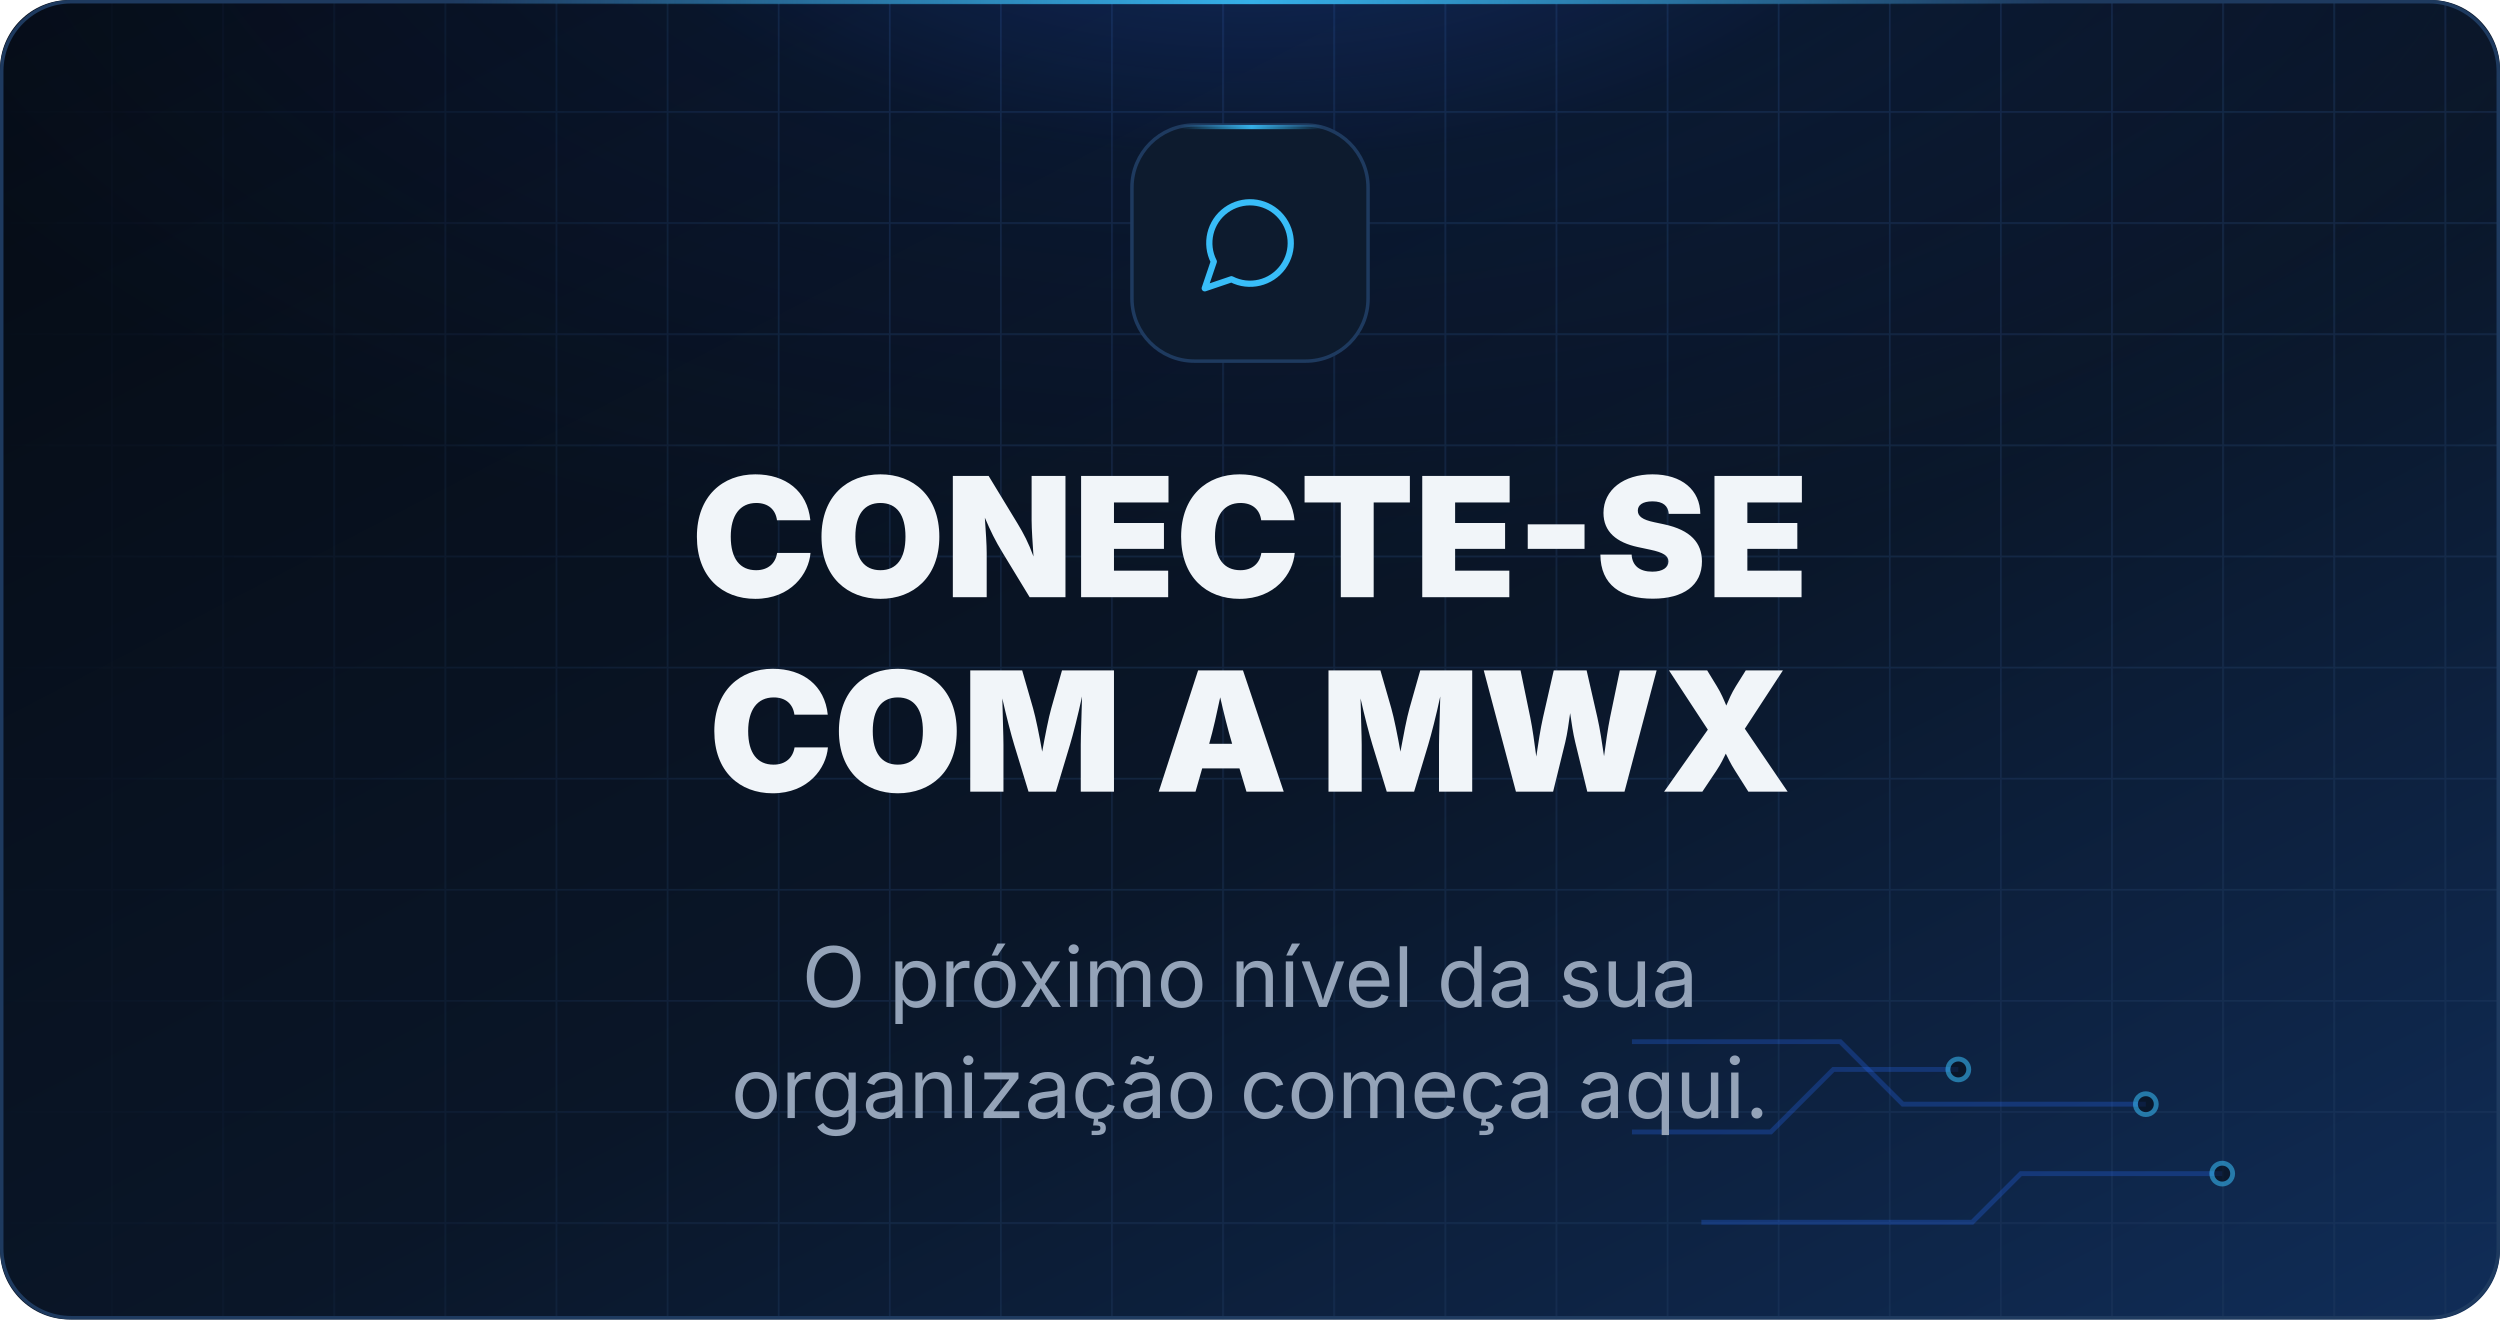
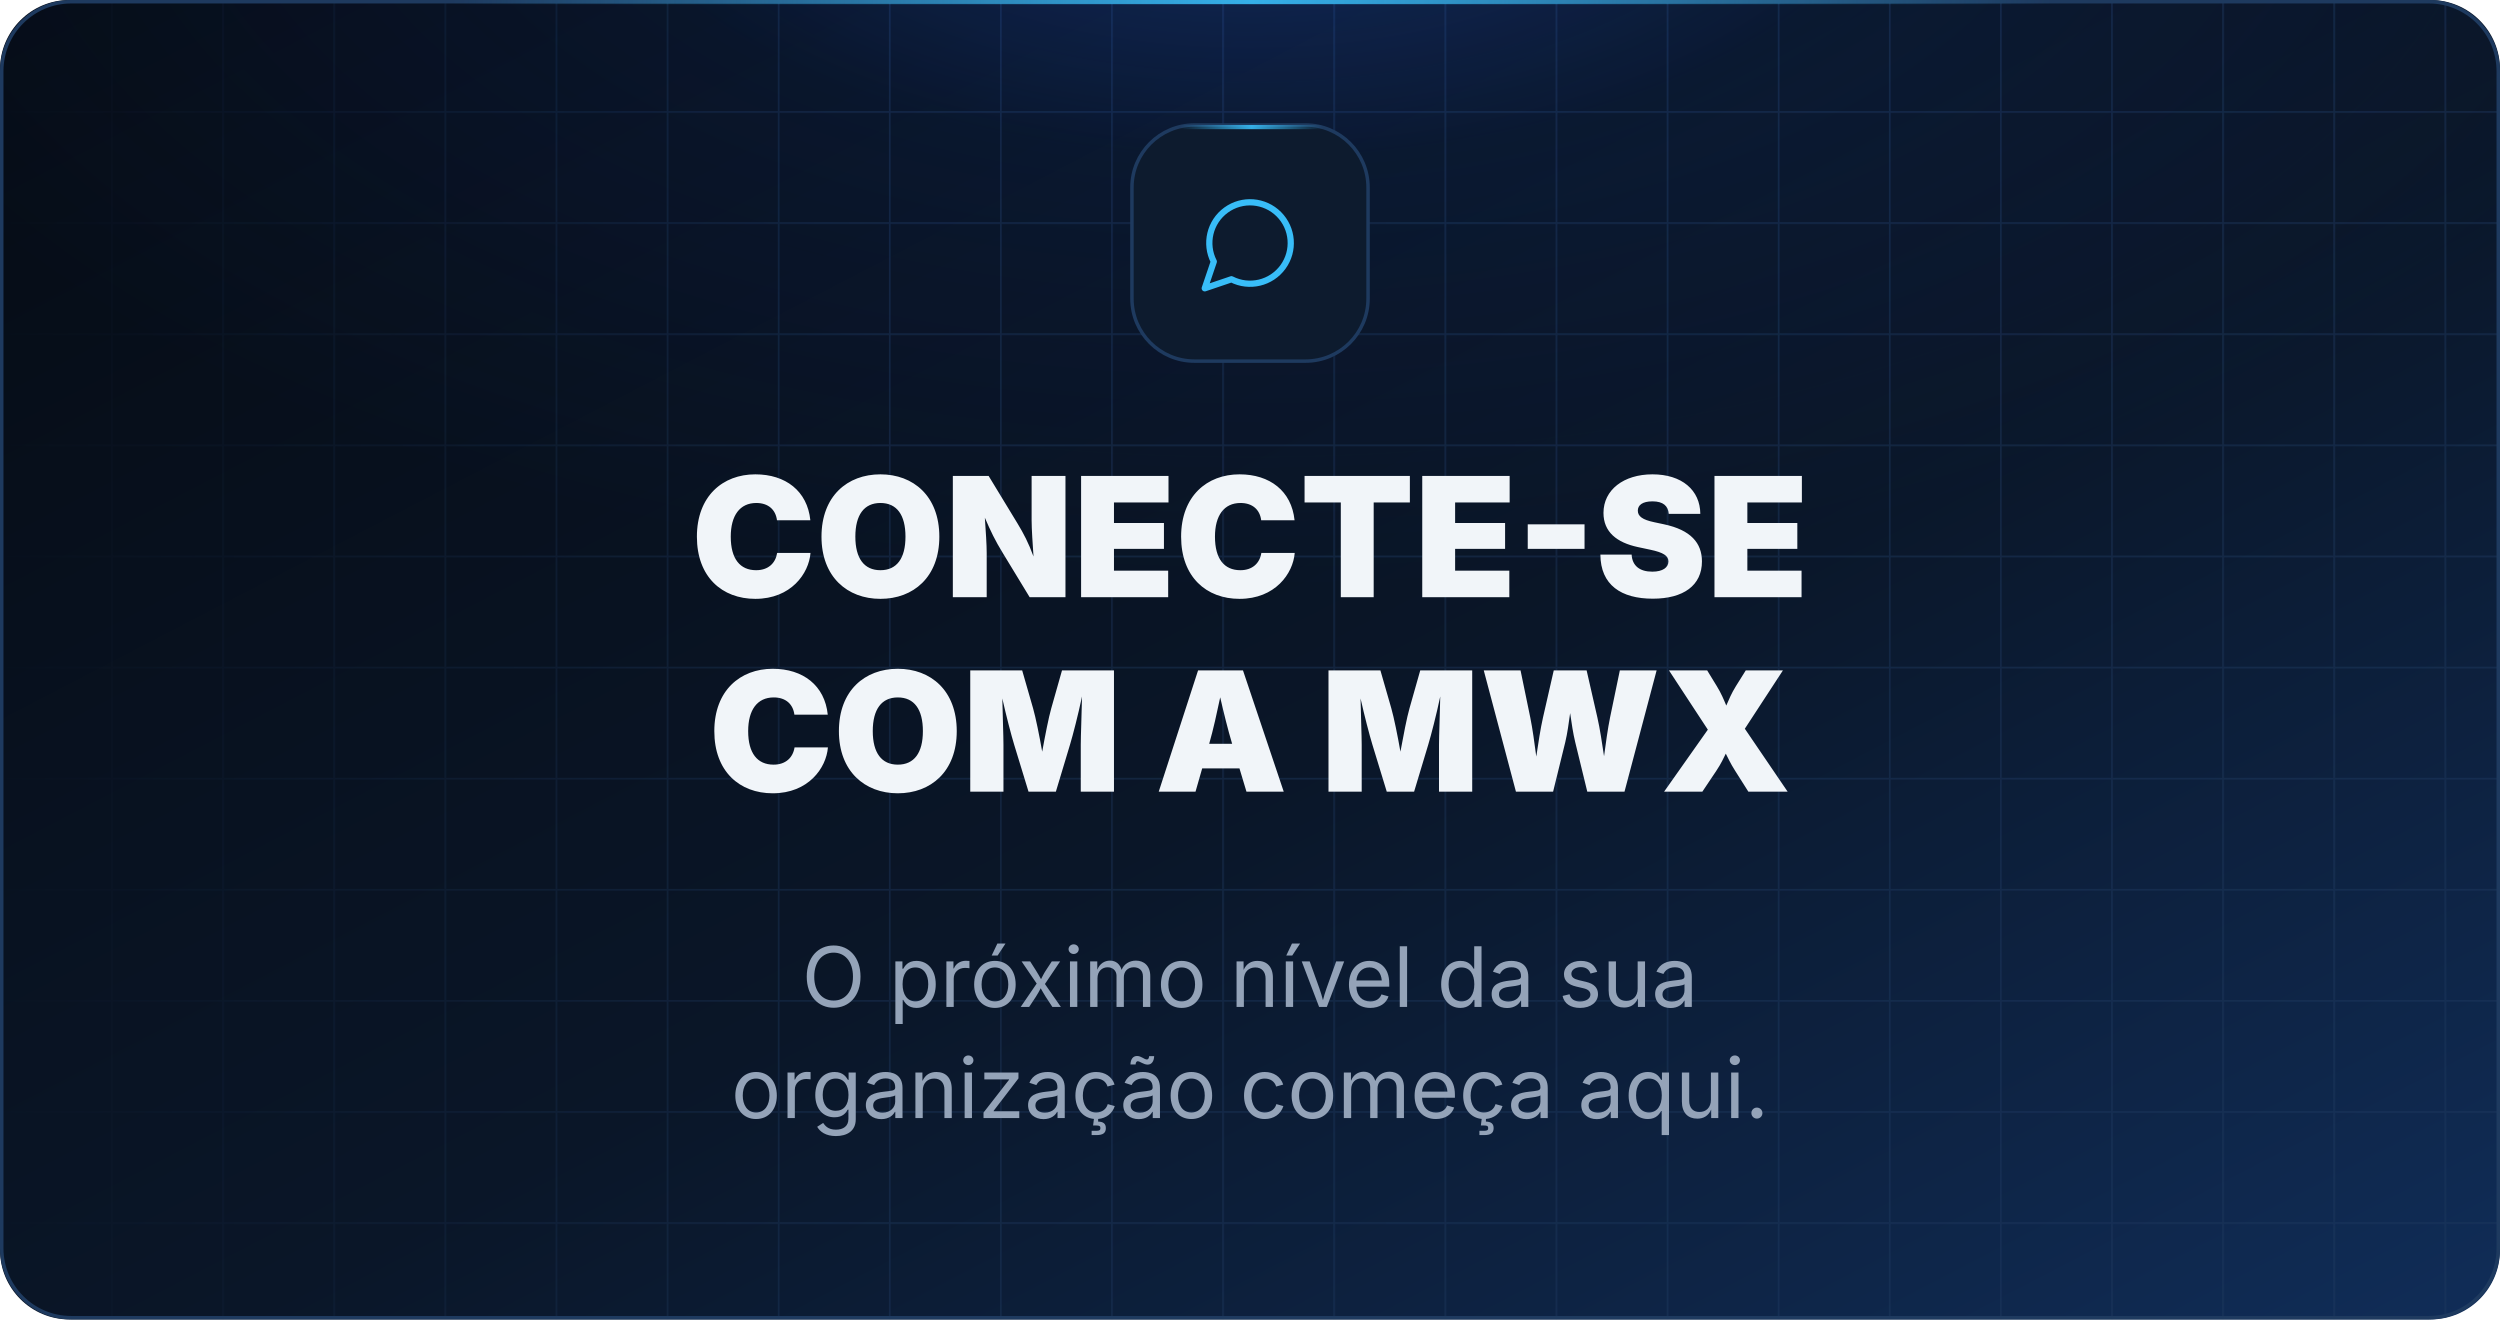
<svg xmlns="http://www.w3.org/2000/svg" width="720" height="380" viewBox="0 0 720 380" role="img" aria-label="Conecte-se com a MWX. O próximo nível da sua organização começa aqui." font-family="'Segoe UI', 'Inter', 'Helvetica Neue', Arial, sans-serif">
  <defs>
    <linearGradient id="bgcm" x1="0" y1="0" x2="1" y2="1">
      <stop offset="0" stop-color="#050B14" />
      <stop offset=".55" stop-color="#0A1628" />
      <stop offset="1" stop-color="#102D58" />
    </linearGradient>
    <radialGradient id="glowcm" cx="0.5" cy="-0.15" r=".6">
      <stop offset="0" stop-color="#2563EB" stop-opacity=".38" />
      <stop offset=".45" stop-color="#2563EB" stop-opacity=".08" />
      <stop offset="1" stop-color="#2563EB" stop-opacity="0" />
    </radialGradient>
    <pattern id="gridcm" width="32" height="32" patternUnits="userSpaceOnUse">
      <path d="M32 0H0V32" fill="none" stroke="#1E3A5F" stroke-width="1" opacity=".45" />
    </pattern>
    <linearGradient id="edgecm" x1="0" y1="0" x2="1" y2="0">
      <stop offset="0" stop-color="#38BDF8" stop-opacity="0" />
      <stop offset=".5" stop-color="#38BDF8" stop-opacity=".9" />
      <stop offset="1" stop-color="#38BDF8" stop-opacity="0" />
    </linearGradient>
    <linearGradient id="txtcm" x1="0" y1="0" x2="1" y2="0">
      <stop offset="0" stop-color="#2563EB" />
      <stop offset=".5" stop-color="#3B82F6" />
      <stop offset="1" stop-color="#38BDF8" />
    </linearGradient>
    <linearGradient id="fadecm" x1="0" y1="0" x2="1" y2="0">
      <stop offset="0" stop-color="#fff" stop-opacity="0" />
      <stop offset=".35" stop-color="#fff" stop-opacity=".9" />
      <stop offset="1" stop-color="#fff" />
    </linearGradient>
    <mask id="gmcm">
      <rect width="720" height="380" fill="url(#fadecm)" />
    </mask>
    <clipPath id="clipcm">
      <rect width="720" height="380" rx="20" />
    </clipPath>
  </defs>
  <g clip-path="url(#clipcm)">
    <rect width="720" height="380" fill="url(#bgcm)" />
    <rect width="720" height="380" fill="url(#gridcm)" mask="url(#gmcm)" />
    <rect width="720" height="380" fill="url(#glowcm)" />
  </g>
  <rect x=".5" y=".5" width="719" height="379" rx="20" fill="none" stroke="#1E3A5F" />
  <rect x="130" y="0" width="461" height="1.2" fill="url(#edgecm)" />
-   <path d="M470 300 h60.0 l18.0 18.0 h70.0" fill="none" stroke="#2563EB" stroke-width="1.4" opacity="0.3" />
-   <path d="M470 326.0 h40.0 l18.0 -18.0 h36.0" fill="none" stroke="#2563EB" stroke-width="1.4" opacity="0.3" />
-   <path d="M490.0 352.0 h78.0 l14.0 -14.0 h58.0" fill="none" stroke="#2563EB" stroke-width="1.4" opacity="0.3" />
-   <circle cx="618.0" cy="318.0" r="3" fill="#050B14" stroke="#38BDF8" stroke-width="1.4" opacity="0.55" />
-   <circle cx="564.0" cy="308.0" r="3" fill="#050B14" stroke="#38BDF8" stroke-width="1.4" opacity="0.55" />
-   <circle cx="640.0" cy="338.0" r="3" fill="#050B14" stroke="#38BDF8" stroke-width="1.4" opacity="0.55" />
  <rect x="326.0" y="36" width="68" height="68" rx="18" fill="#0D1B2E" stroke="#1E3A5F" />
  <rect x="340" y="36" width="41" height="1.2" fill="url(#edgecm)" />
  <g transform="translate(344.36 54.36) scale(1.3033)" fill="none" stroke="#38BDF8" stroke-width="1.38" stroke-linecap="round" stroke-linejoin="round" color="#38BDF8">
    <path d="M7.9 20A9 9 0 1 0 4 16.1L2 22Z" />
  </g>
  <text x="360.0" y="172.0" fill="#F1F5F9" font-size="48" font-weight="900" text-anchor="middle">CONECTE-SE</text>
  <text x="360.0" y="228.0" fill="#F1F5F9" font-size="48" font-weight="900" text-anchor="middle">COM A MWX</text>
  <text x="360.0" y="290.0" fill="#94A3B8" font-size="24" font-weight="400" text-anchor="middle">O próximo nível da sua</text>
  <text x="360.0" y="322.0" fill="#94A3B8" font-size="24" font-weight="400" text-anchor="middle">organização começa aqui.</text>
</svg>
